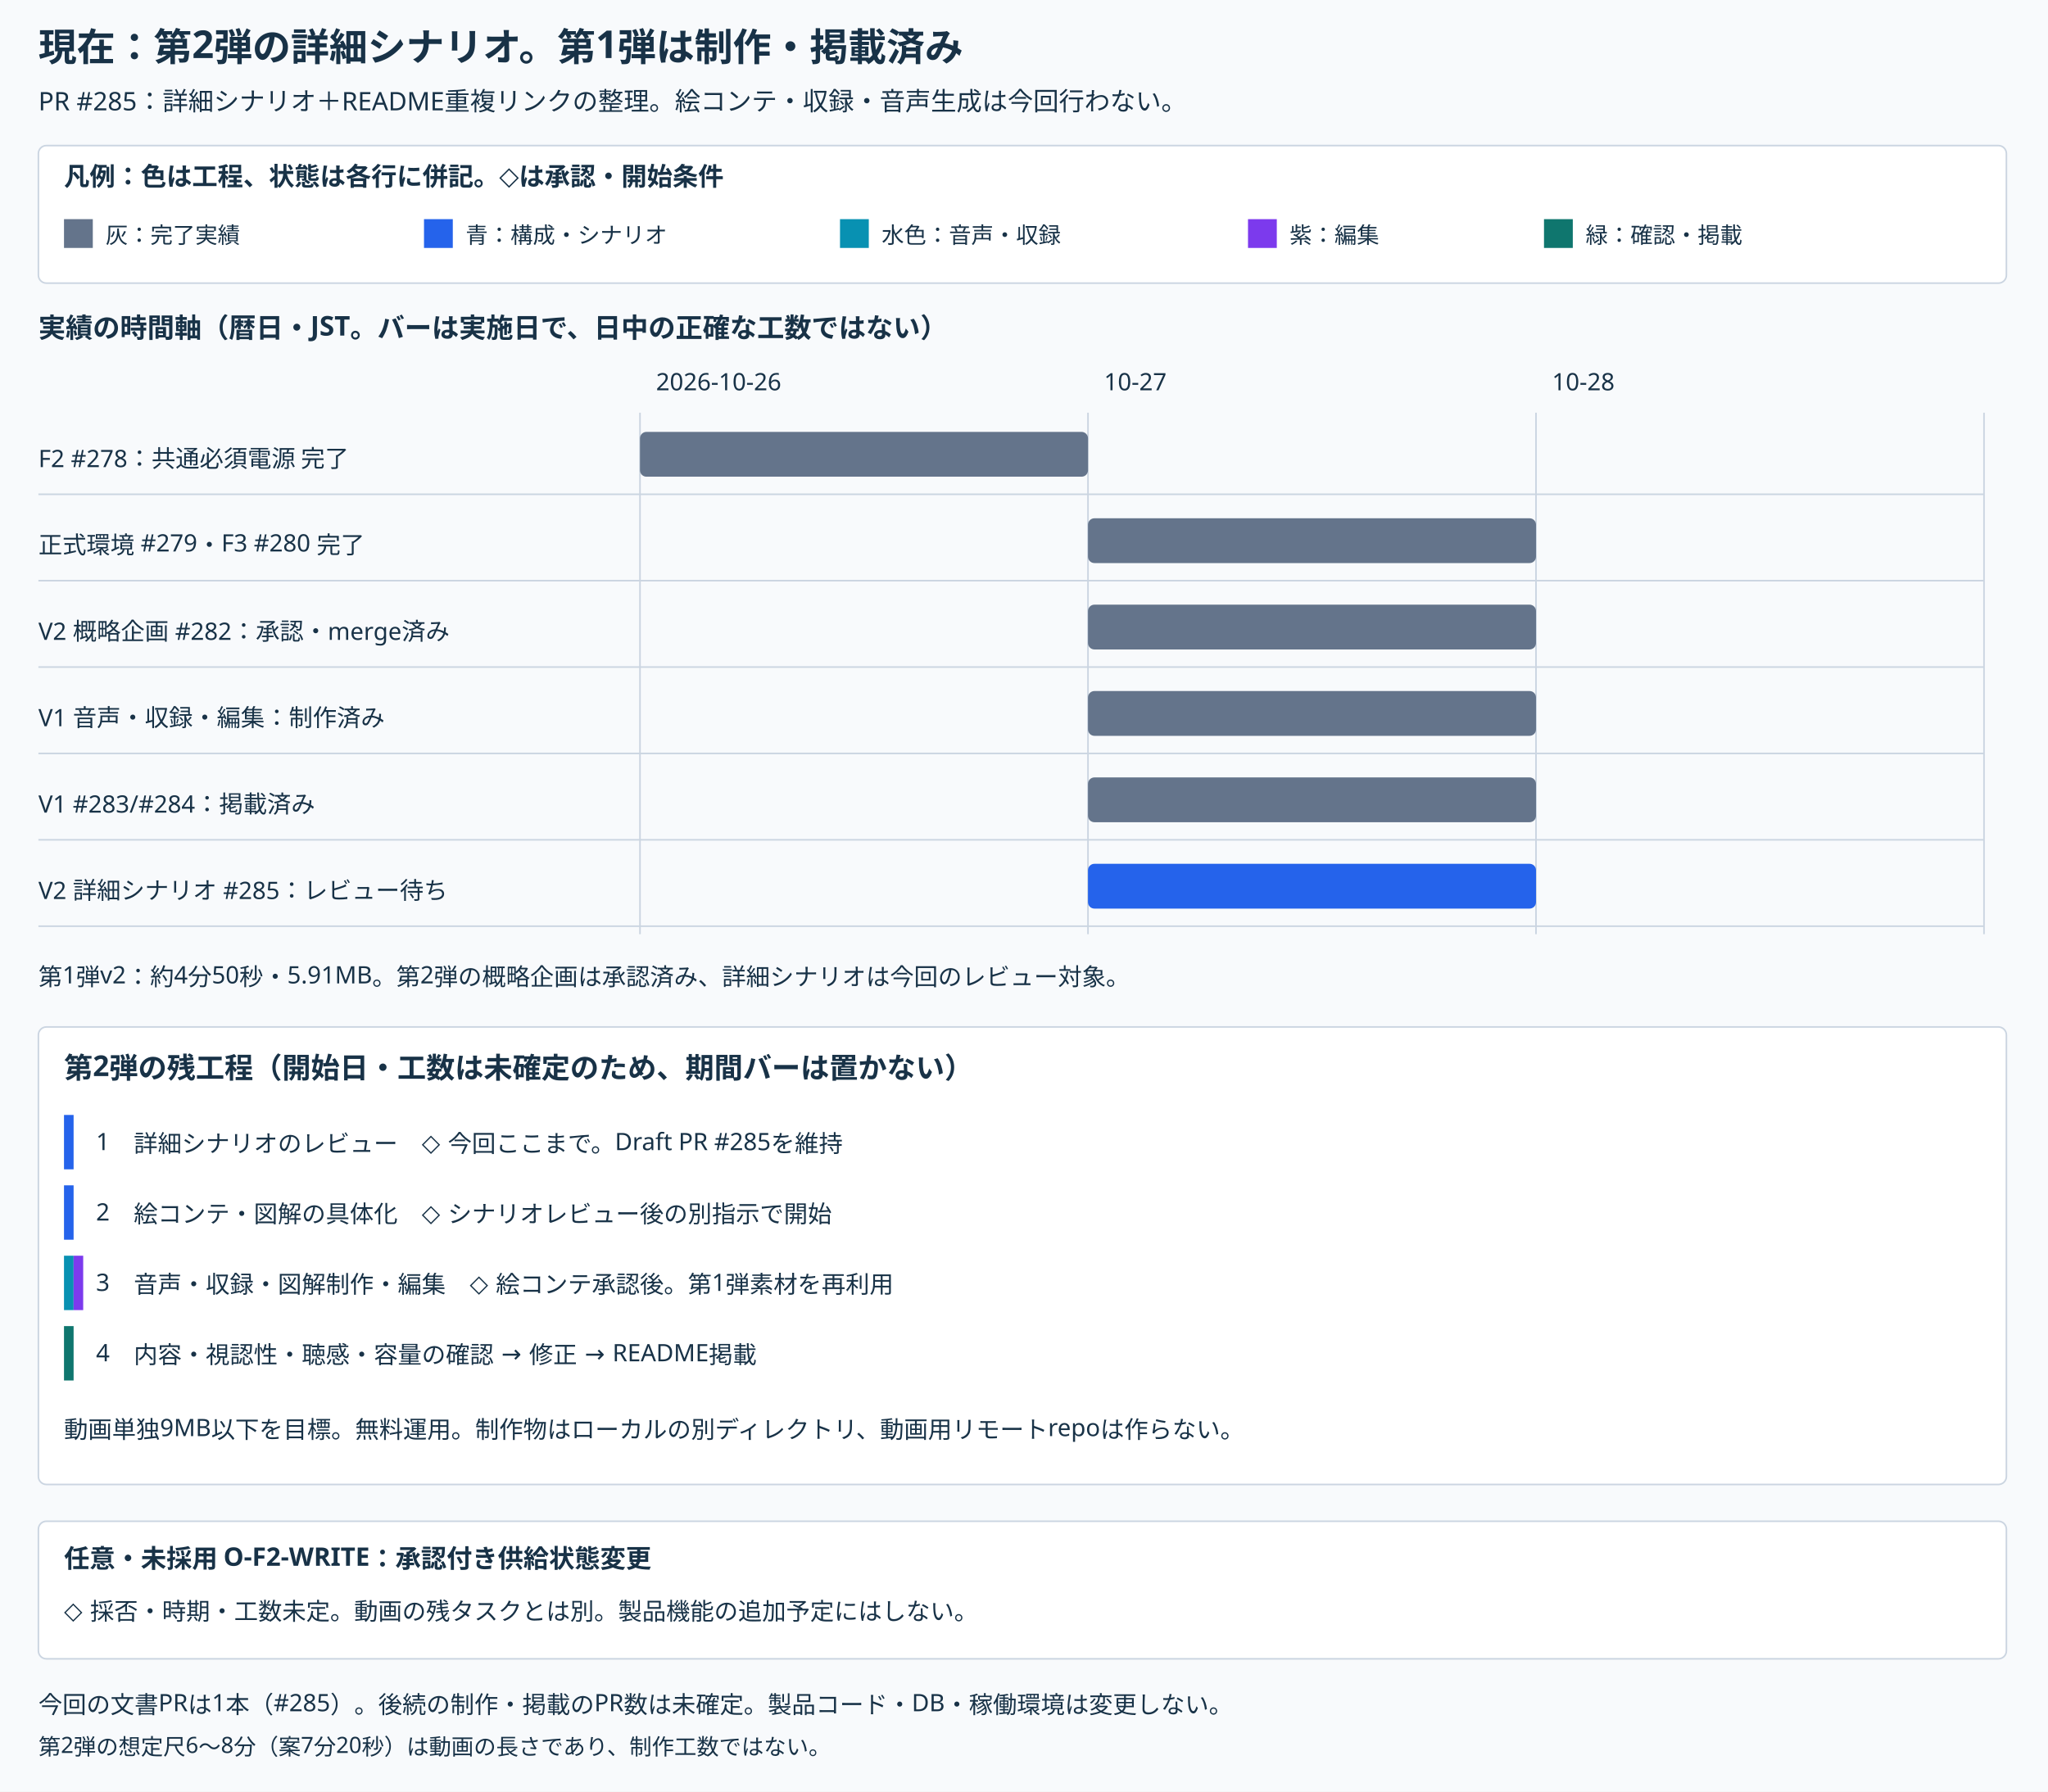
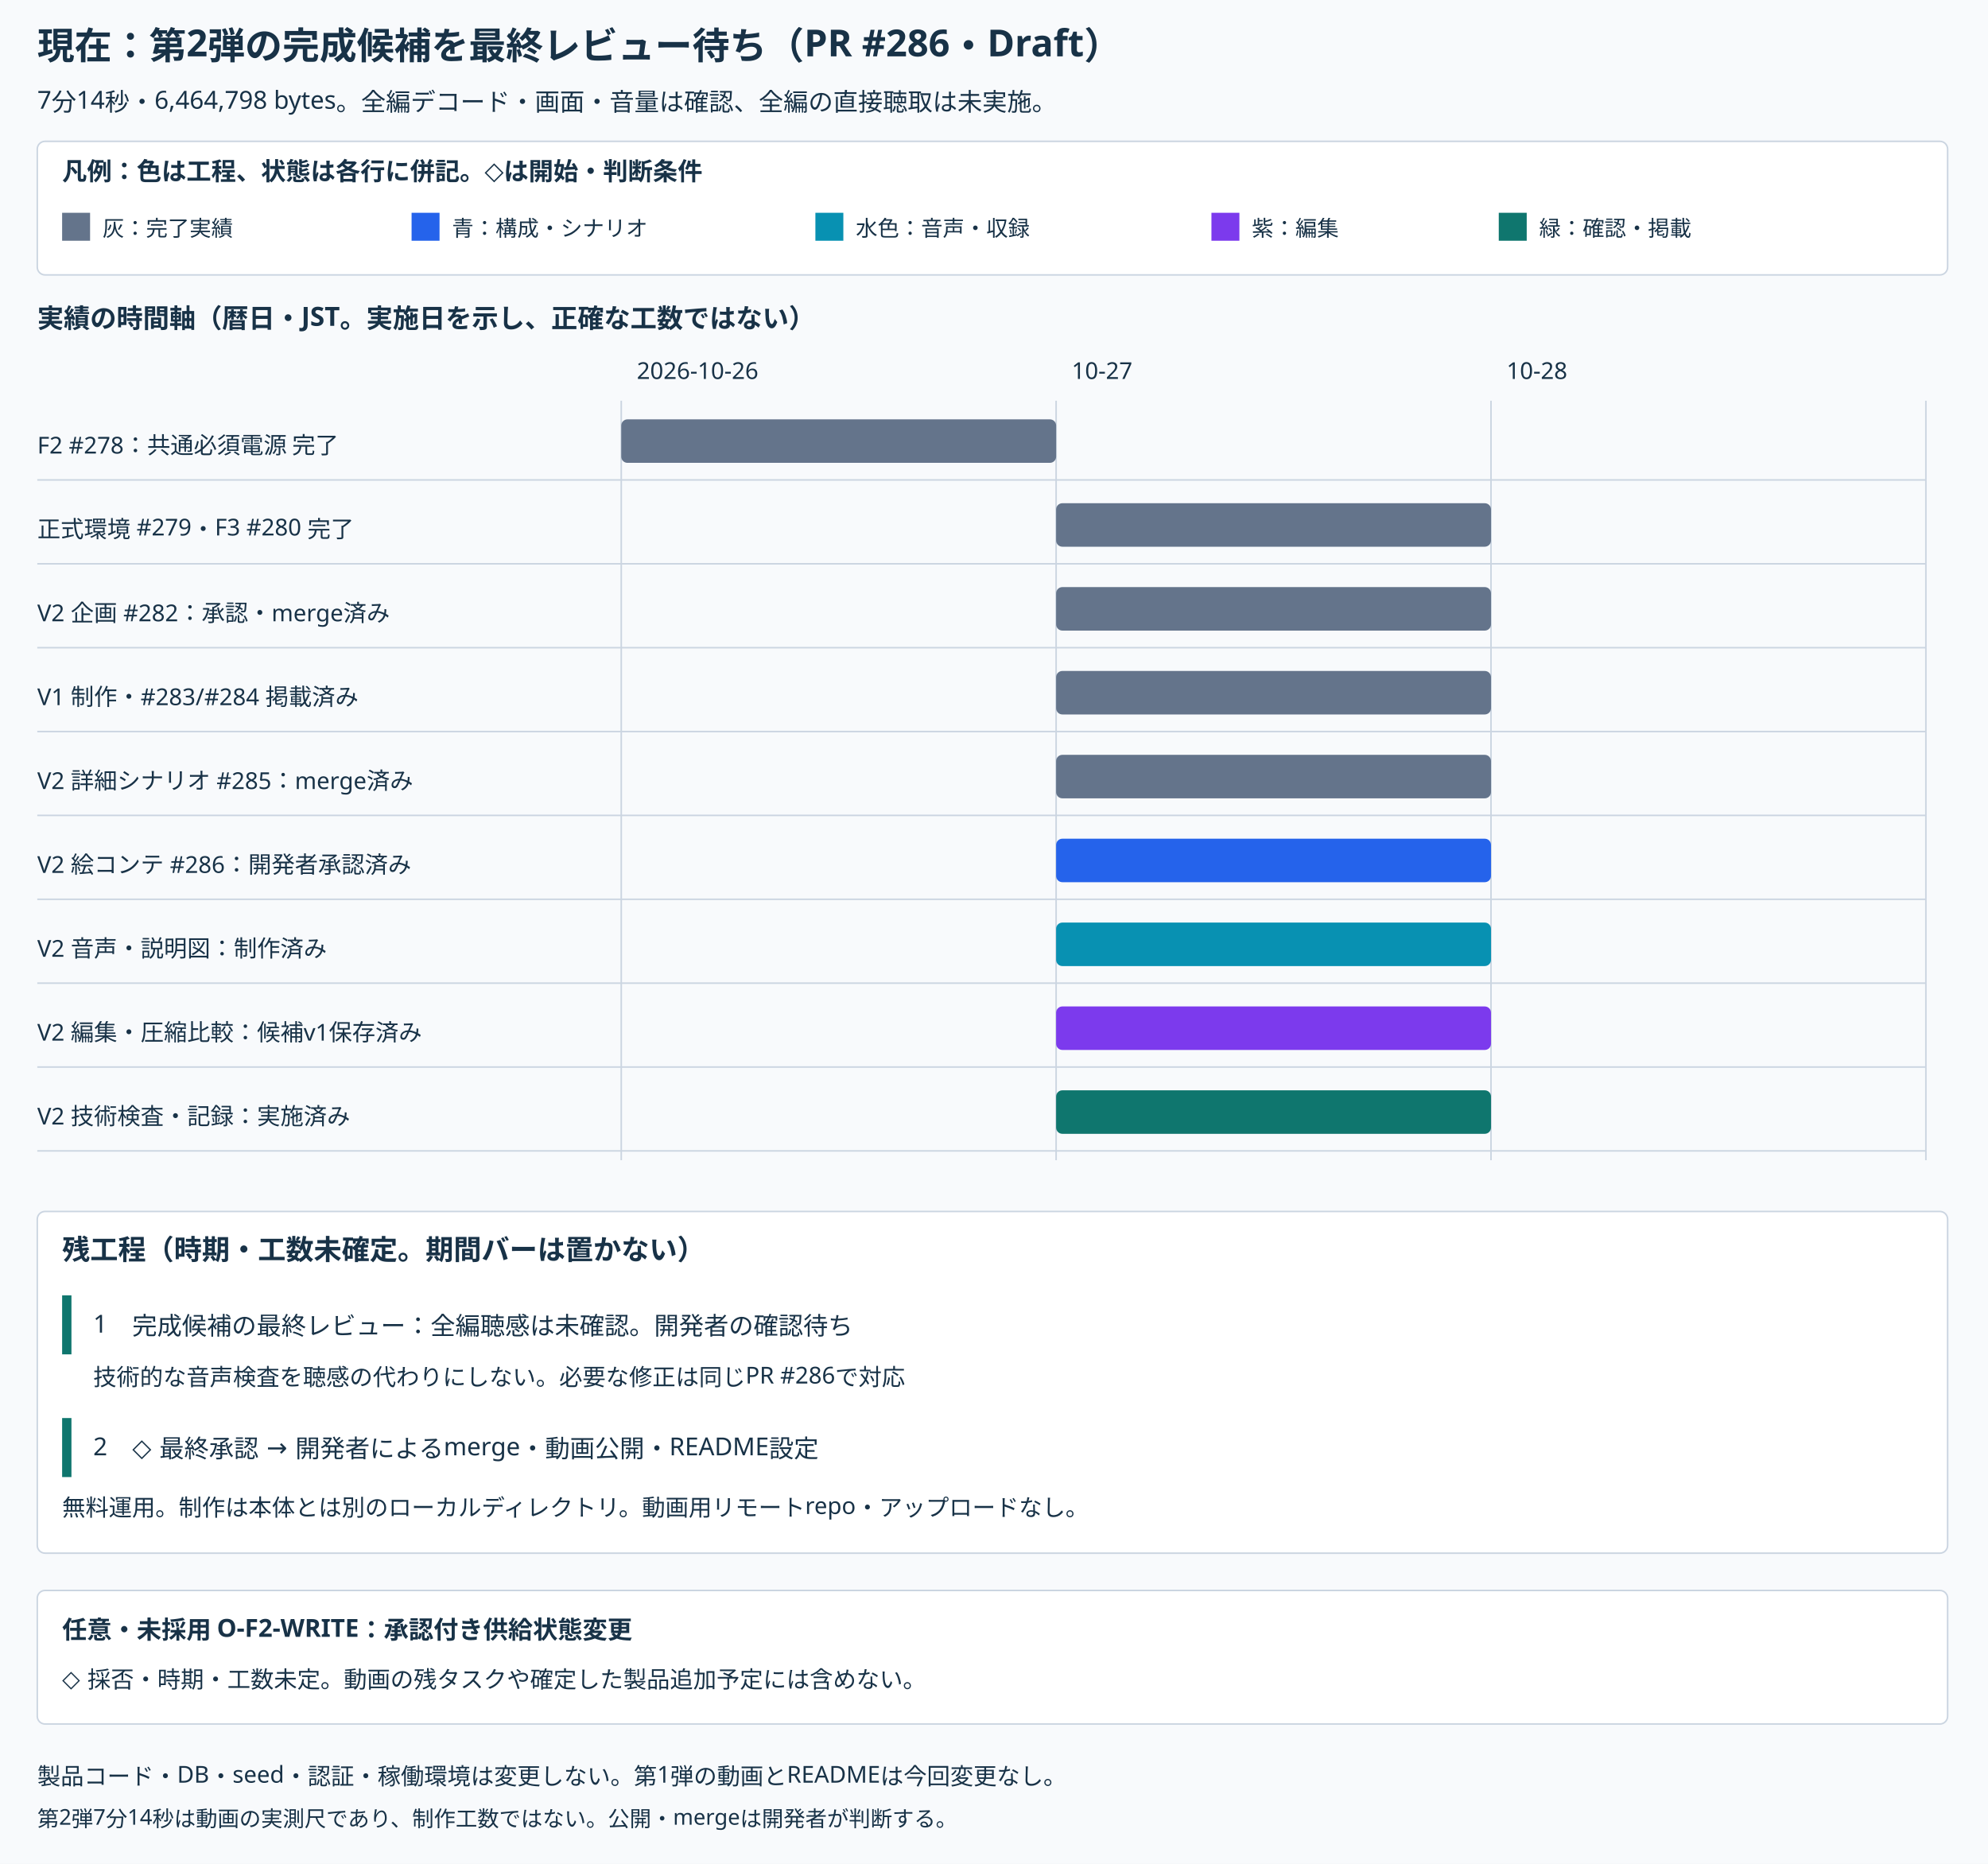
- <svg xmlns="http://www.w3.org/2000/svg" width="1280" height="1120" viewBox="0 0 1280 1120" role="img" aria-labelledby="title desc">
-   <rect width="1280" height="1120" fill="#f8fafc" />
+ <svg xmlns="http://www.w3.org/2000/svg" width="1280" height="1200" viewBox="0 0 1280 1200" role="img" aria-labelledby="title desc">
+   <rect width="1280" height="1200" fill="#f8fafc" />
  <g font-family="sans-serif" fill="#183247">
-     <text x="24" y="38" font-size="24" font-weight="bold">現在：第2弾の詳細シナリオ。第1弾は制作・掲載済み</text>
-     <text x="24" y="69" font-size="16">PR #285：詳細シナリオ＋README重複リンクの整理。絵コンテ・収録・音声生成は今回行わない。</text>
+     <text x="24" y="38" font-size="24" font-weight="bold">現在：第2弾の完成候補を最終レビュー待ち（PR #286・Draft）</text>
+     <text x="24" y="70" font-size="16">7分14秒・6,464,798 bytes。全編デコード・画面・音量は確認、全編の直接聴取は未実施。</text>
    <rect x="24" y="91" width="1230" height="86" rx="5" fill="white" stroke="#cbd5e1" />
-     <text x="40" y="116" font-size="16" font-weight="bold">凡例：色は工程、状態は各行に併記。◇は承認・開始条件</text>
-     <g font-size="14">
-       <rect x="40" y="137" width="18" height="18" fill="#64748b" />
-       <text x="66" y="152">灰：完了実績</text>
-       <rect x="265" y="137" width="18" height="18" fill="#2563eb" />
-       <text x="291" y="152">青：構成・シナリオ</text>
-       <rect x="525" y="137" width="18" height="18" fill="#0891b2" />
-       <text x="551" y="152">水色：音声・収録</text>
-       <rect x="780" y="137" width="18" height="18" fill="#7c3aed" />
-       <text x="806" y="152">紫：編集</text>
-       <rect x="965" y="137" width="18" height="18" fill="#0f766e" />
-       <text x="991" y="152">緑：確認・掲載</text>
-     </g>
-     <text x="24" y="211" font-size="17" font-weight="bold">実績の時間軸（暦日・JST。バーは実施日で、日中の正確な工数ではない）</text>
+     <text x="40" y="116" font-size="16" font-weight="bold">凡例：色は工程、状態は各行に併記。◇は開始・判断条件</text>
+     <rect x="40" y="137" width="18" height="18" fill="#64748b" />
+     <text x="66" y="152" font-size="14">灰：完了実績</text>
+     <rect x="265" y="137" width="18" height="18" fill="#2563eb" />
+     <text x="291" y="152" font-size="14">青：構成・シナリオ</text>
+     <rect x="525" y="137" width="18" height="18" fill="#0891b2" />
+     <text x="551" y="152" font-size="14">水色：音声・収録</text>
+     <rect x="780" y="137" width="18" height="18" fill="#7c3aed" />
+     <text x="806" y="152" font-size="14">紫：編集</text>
+     <rect x="965" y="137" width="18" height="18" fill="#0f766e" />
+     <text x="991" y="152" font-size="14">緑：確認・掲載</text>
+     <text x="24" y="211" font-size="17" font-weight="bold">実績の時間軸（暦日・JST。実施日を示し、正確な工数ではない）</text>
    <g font-size="15">
      <text x="410" y="244">2026-10-26</text>
      <text x="690" y="244">10-27</text>
      <text x="970" y="244">10-28</text>
    </g>
-     <g stroke="#cbd5e1">
-       <path d="M400 258V584 M680 258V584 M960 258V584 M1240 258V584" />
-       <path d="M24 309H1240 M24 363H1240 M24 417H1240 M24 471H1240 M24 525H1240 M24 579H1240" />
-     </g>
-     <g font-size="15">
-       <text x="24" y="292">F2 #278：共通必須電源 完了</text>
-       <rect x="400" y="270" width="280" height="28" fill="#64748b" rx="4" />
-       <text x="24" y="346">正式環境 #279・F3 #280 完了</text>
-       <rect x="680" y="324" width="280" height="28" fill="#64748b" rx="4" />
-       <text x="24" y="400">V2 概略企画 #282：承認・merge済み</text>
-       <rect x="680" y="378" width="280" height="28" fill="#64748b" rx="4" />
-       <text x="24" y="454">V1 音声・収録・編集：制作済み</text>
-       <rect x="680" y="432" width="280" height="28" fill="#64748b" rx="4" />
-       <text x="24" y="508">V1 #283/#284：掲載済み</text>
-       <rect x="680" y="486" width="280" height="28" fill="#64748b" rx="4" />
-       <text x="24" y="562">V2 詳細シナリオ #285：レビュー待ち</text>
-       <rect x="680" y="540" width="280" height="28" fill="#2563eb" rx="4" />
-     </g>
-     <text x="24" y="616" font-size="15">第1弾v2：約4分50秒・5.91MB。第2弾の概略企画は承認済み、詳細シナリオは今回のレビュー対象。</text>
-     <rect x="24" y="642" width="1230" height="286" rx="5" fill="white" stroke="#cbd5e1" />
-     <text x="40" y="674" font-size="18" font-weight="bold">第2弾の残工程（開始日・工数は未確定のため、期間バーは置かない）</text>
-     <g font-size="15">
-       <rect x="40" y="697" width="6" height="34" fill="#2563eb" />
-       <text x="60" y="719">1　詳細シナリオのレビュー　◇ 今回ここまで。Draft PR #285を維持</text>
-       <rect x="40" y="741" width="6" height="34" fill="#2563eb" />
-       <text x="60" y="763">2　絵コンテ・図解の具体化　◇ シナリオレビュー後の別指示で開始</text>
-       <rect x="40" y="785" width="6" height="34" fill="#0891b2" />
-       <rect x="46" y="785" width="6" height="34" fill="#7c3aed" />
-       <text x="60" y="807">3　音声・収録・図解制作・編集　◇ 絵コンテ承認後。第1弾素材を再利用</text>
-       <rect x="40" y="829" width="6" height="34" fill="#0f766e" />
-       <text x="60" y="851">4　内容・視認性・聴感・容量の確認 → 修正 → README掲載</text>
-       <text x="40" y="899">動画単独9MB以下を目標。無料運用。制作物はローカルの別ディレクトリ、動画用リモートrepoは作らない。</text>
-     </g>
-     <rect x="24" y="951" width="1230" height="86" rx="5" fill="white" stroke="#cbd5e1" />
-     <text x="40" y="980" font-size="16" font-weight="bold">任意・未採用 O-F2-WRITE：承認付き供給状態変更</text>
-     <text x="40" y="1012" font-size="15">◇ 採否・時期・工数未定。動画の残タスクとは別。製品機能の追加予定にはしない。</text>
-     <text x="24" y="1071" font-size="15">今回の文書PRは1本（#285）。後続の制作・掲載のPR数は未確定。製品コード・DB・稼働環境は変更しない。</text>
-     <text x="24" y="1097" font-size="14">第2弾の想定尺6〜8分（案7分20秒）は動画の長さであり、制作工数ではない。</text>
+     <path d="M400 258V747" stroke="#cbd5e1" />
+     <path d="M680 258V747" stroke="#cbd5e1" />
+     <path d="M960 258V747" stroke="#cbd5e1" />
+     <path d="M1240 258V747" stroke="#cbd5e1" />
+     <path d="M24 309H1240" stroke="#cbd5e1" />
+     <text x="24" y="292" font-size="15">F2 #278：共通必須電源 完了</text>
+     <rect x="400" y="270" width="280" height="28" fill="#64748b" rx="4" />
+     <path d="M24 363H1240" stroke="#cbd5e1" />
+     <text x="24" y="346" font-size="15">正式環境 #279・F3 #280 完了</text>
+     <rect x="680" y="324" width="280" height="28" fill="#64748b" rx="4" />
+     <path d="M24 417H1240" stroke="#cbd5e1" />
+     <text x="24" y="400" font-size="15">V2 企画 #282：承認・merge済み</text>
+     <rect x="680" y="378" width="280" height="28" fill="#64748b" rx="4" />
+     <path d="M24 471H1240" stroke="#cbd5e1" />
+     <text x="24" y="454" font-size="15">V1 制作・#283/#284 掲載済み</text>
+     <rect x="680" y="432" width="280" height="28" fill="#64748b" rx="4" />
+     <path d="M24 525H1240" stroke="#cbd5e1" />
+     <text x="24" y="508" font-size="15">V2 詳細シナリオ #285：merge済み</text>
+     <rect x="680" y="486" width="280" height="28" fill="#64748b" rx="4" />
+     <path d="M24 579H1240" stroke="#cbd5e1" />
+     <text x="24" y="562" font-size="15">V2 絵コンテ #286：開発者承認済み</text>
+     <rect x="680" y="540" width="280" height="28" fill="#2563eb" rx="4" />
+     <path d="M24 633H1240" stroke="#cbd5e1" />
+     <text x="24" y="616" font-size="15">V2 音声・説明図：制作済み</text>
+     <rect x="680" y="594" width="280" height="28" fill="#0891b2" rx="4" />
+     <path d="M24 687H1240" stroke="#cbd5e1" />
+     <text x="24" y="670" font-size="15">V2 編集・圧縮比較：候補v1保存済み</text>
+     <rect x="680" y="648" width="280" height="28" fill="#7c3aed" rx="4" />
+     <path d="M24 741H1240" stroke="#cbd5e1" />
+     <text x="24" y="724" font-size="15">V2 技術検査・記録：実施済み</text>
+     <rect x="680" y="702" width="280" height="28" fill="#0f766e" rx="4" />
+     <rect x="24" y="780" width="1230" height="220" rx="5" fill="white" stroke="#cbd5e1" />
+     <text x="40" y="811" font-size="18" font-weight="bold">残工程（時期・工数未確定。期間バーは置かない）</text>
+     <rect x="40" y="834" width="6" height="38" fill="#0f766e" />
+     <text x="60" y="858" font-size="16">1　完成候補の最終レビュー：全編聴感は未確認。開発者の確認待ち</text>
+     <text x="60" y="892" font-size="15">　 技術的な音声検査を聴感の代わりにしない。必要な修正は同じPR #286で対応</text>
+     <rect x="40" y="913" width="6" height="38" fill="#0f766e" />
+     <text x="60" y="937" font-size="16">2　◇ 最終承認 → 開発者によるmerge・動画公開・README設定</text>
+     <text x="40" y="976" font-size="15">無料運用。制作は本体とは別のローカルディレクトリ。動画用リモートrepo・アップロードなし。</text>
+     <rect x="24" y="1024" width="1230" height="86" rx="5" fill="white" stroke="#cbd5e1" />
+     <text x="40" y="1055" font-size="16" font-weight="bold">任意・未採用 O-F2-WRITE：承認付き供給状態変更</text>
+     <text x="40" y="1086" font-size="15">◇ 採否・時期・工数未定。動画の残タスクや確定した製品追加予定には含めない。</text>
+     <text x="24" y="1149" font-size="15">製品コード・DB・seed・認証・稼働環境は変更しない。第1弾の動画とREADMEは今回変更なし。</text>
+     <text x="24" y="1176" font-size="14">第2弾7分14秒は動画の実測尺であり、制作工数ではない。公開・mergeは開発者が判断する。</text>
  </g>
</svg>
